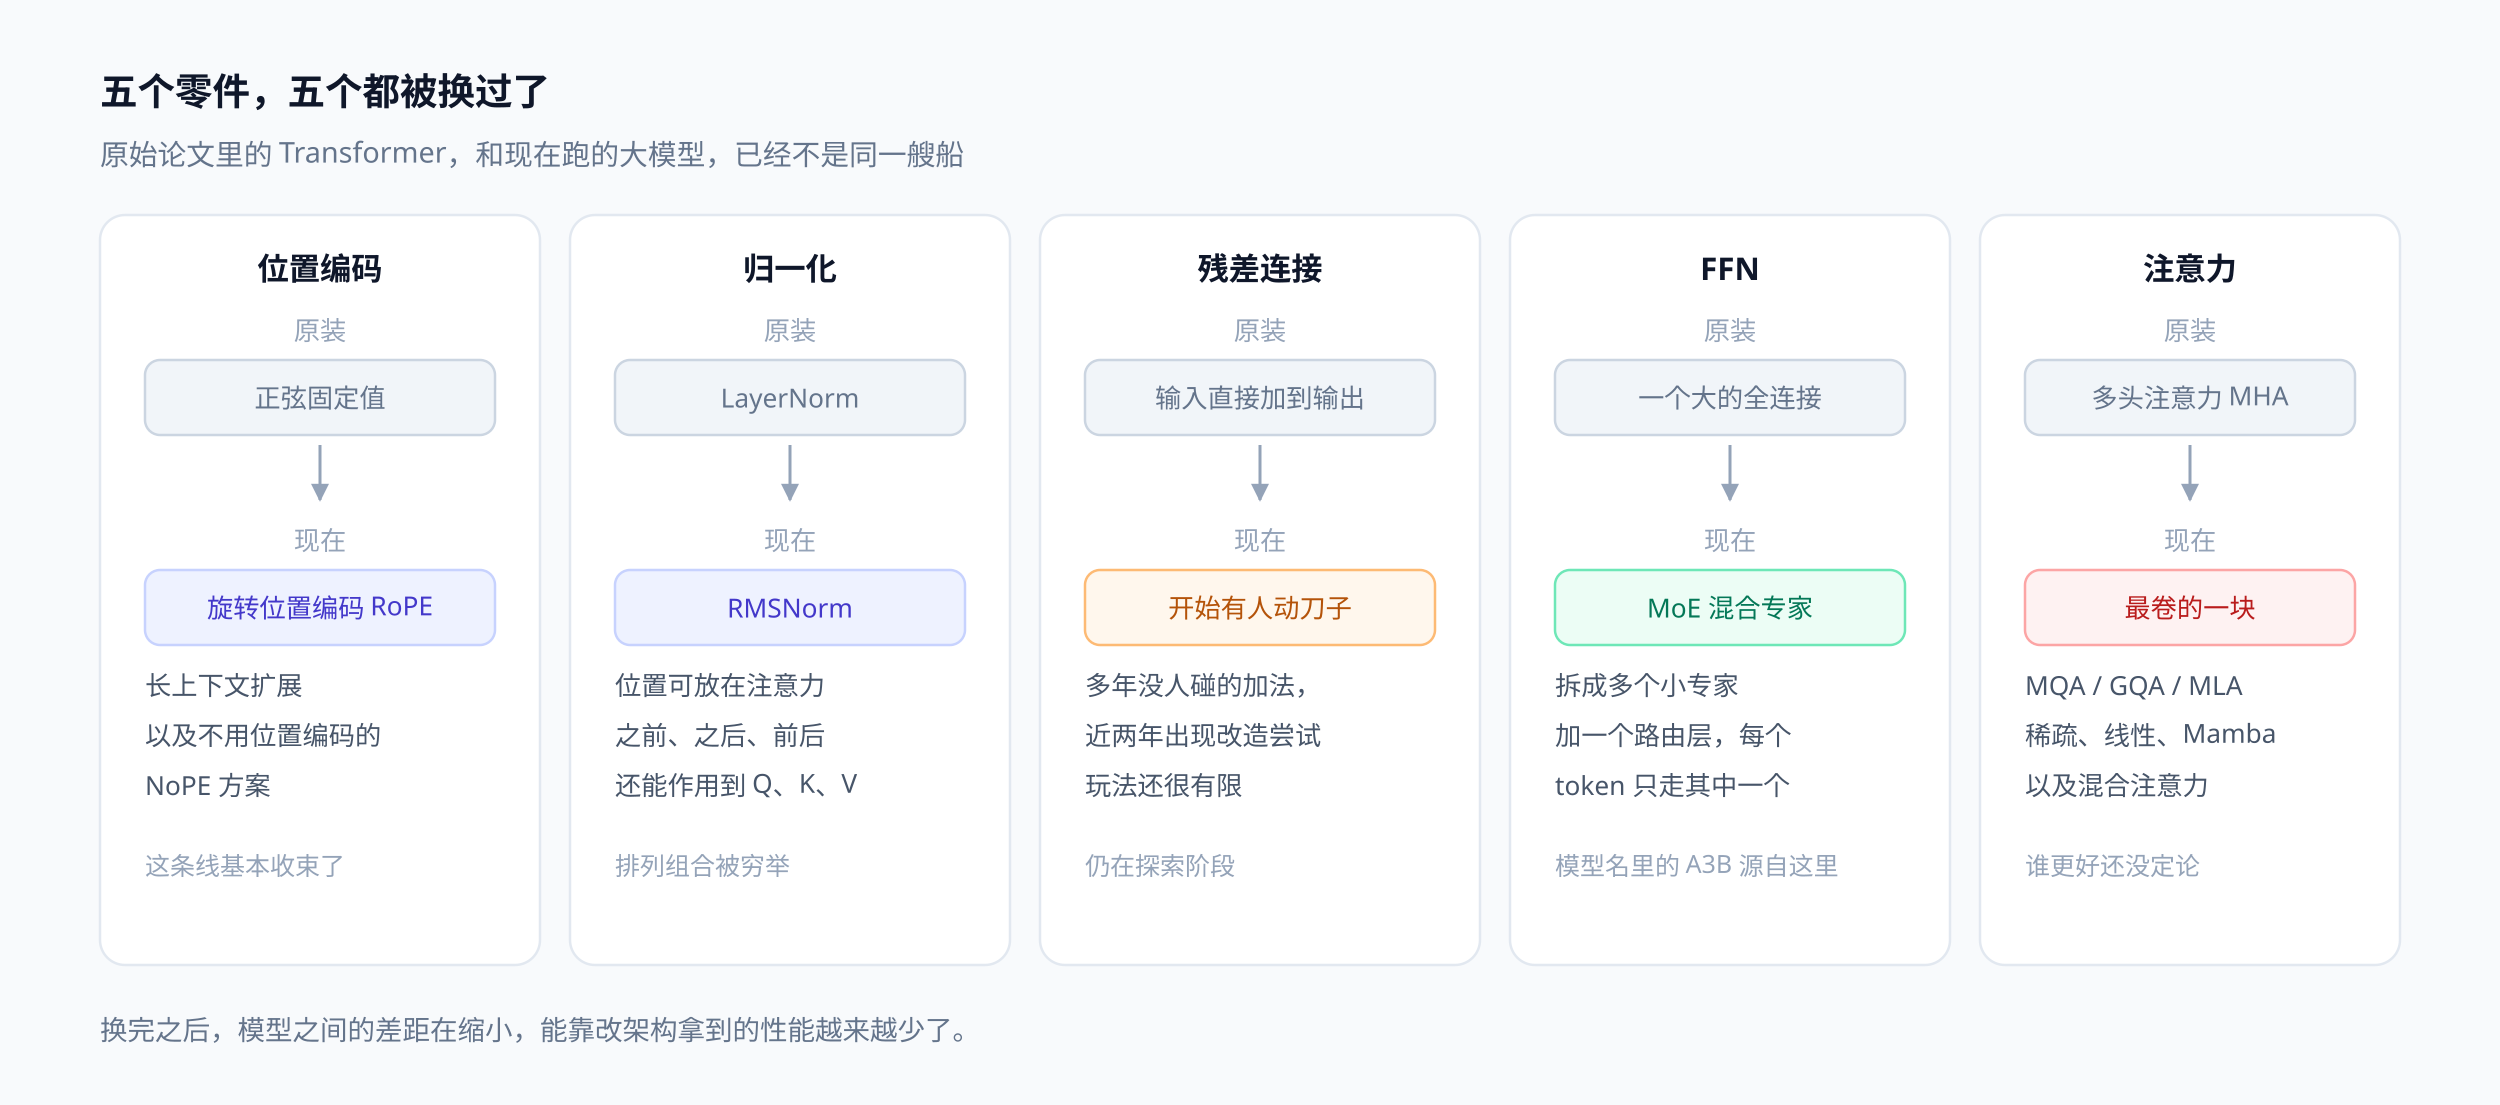
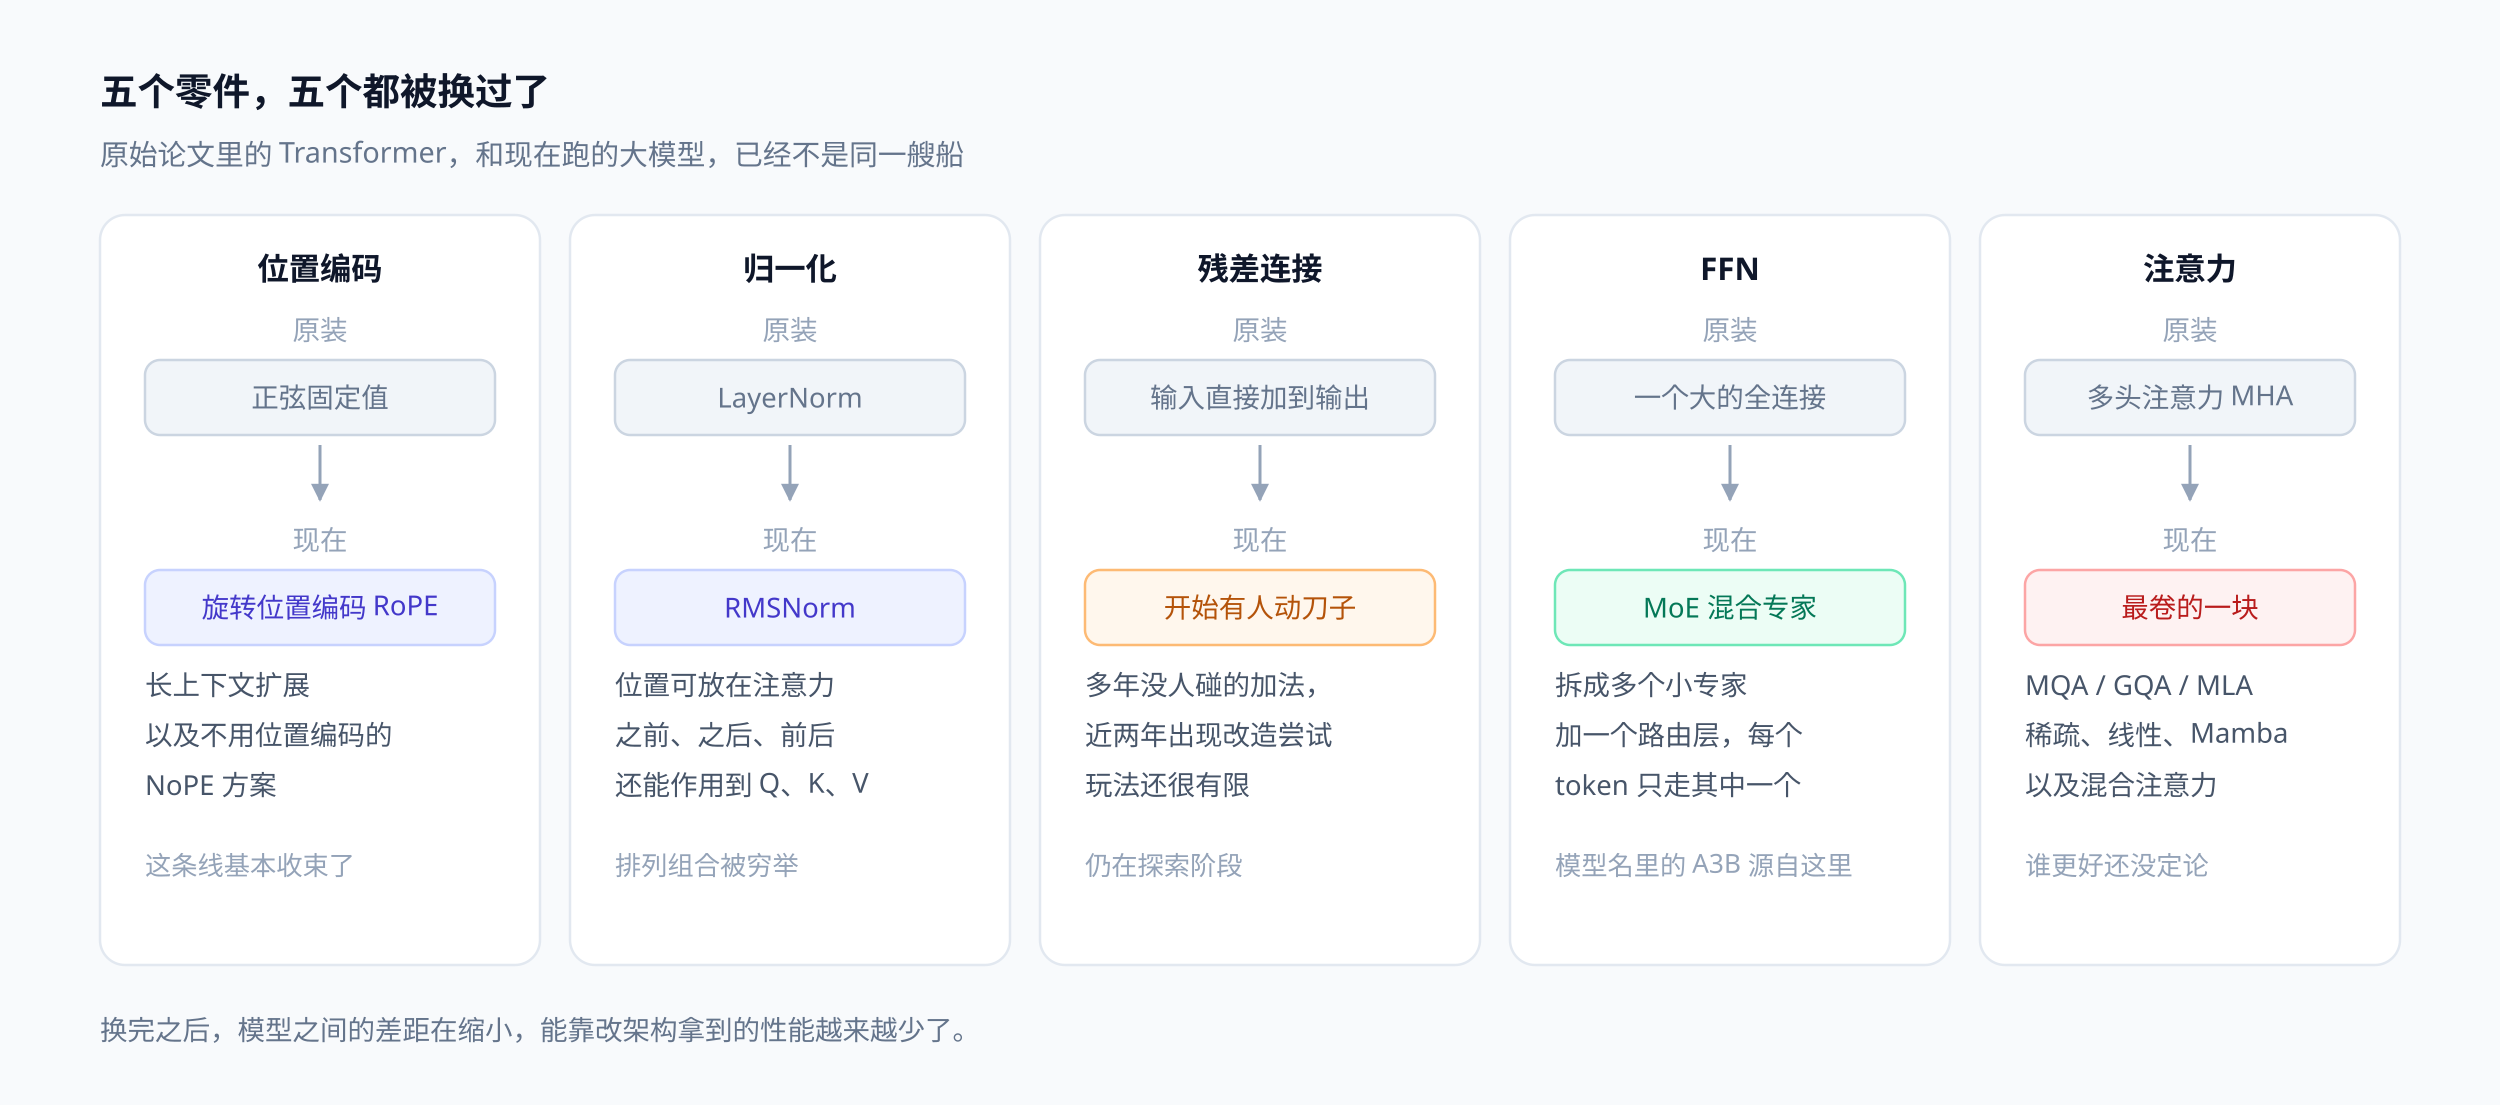
<svg xmlns="http://www.w3.org/2000/svg" viewBox="0 0 1000 442" width="1000" height="442" role="img" aria-label="Transformer 五个零件的替换情况">
  <defs>
    <marker id="a4" viewBox="0 0 10 10" refX="9" refY="5" markerWidth="6" markerHeight="6" orient="auto">
      <path d="M0,0 L10,5 L0,10 z" fill="#94A3B8" />
    </marker>
  </defs>
  <rect width="1000" height="442" fill="#F8FAFC" />
  <text x="40" y="42" font-family="'PingFang SC','Microsoft YaHei','Noto Sans CJK SC',system-ui,sans-serif" font-size="15" font-weight="600" fill="#0F172A">五个零件，五个都被换过了</text>
  <text x="40" y="66" font-family="'PingFang SC','Microsoft YaHei',system-ui,sans-serif" font-size="11.5" fill="#64748B">原始论文里的 Transformer，和现在跑的大模型，已经不是同一艘船</text>
  <g>
    <rect x="40" y="86" width="176" height="300" rx="10" fill="#FFFFFF" stroke="#E2E8F0" />
    <text x="128" y="112" text-anchor="middle" font-family="'PingFang SC','Microsoft YaHei',system-ui,sans-serif" font-size="12.5" font-weight="600" fill="#0F172A">位置编码</text>
-     <text x="128" y="136" text-anchor="middle" font-family="'PingFang SC','Microsoft YaHei',system-ui,sans-serif" font-size="10.5" fill="#94A3B8">原装</text>
+     <text x="128" y="136" text-anchor="middle" font-family="'PingFang SC','Microsoft YaHei',system-ui,sans-serif" font-size="11" fill="#94A3B8">原装</text>
    <rect x="58" y="144" width="140" height="30" rx="6" fill="#F1F5F9" stroke="#CBD5E1" />
-     <text x="128" y="163" text-anchor="middle" font-family="'PingFang SC','Microsoft YaHei',system-ui,sans-serif" font-size="10.5" fill="#64748B">正弦固定值</text>
+     <text x="128" y="163" text-anchor="middle" font-family="'PingFang SC','Microsoft YaHei',system-ui,sans-serif" font-size="11" fill="#64748B">正弦固定值</text>
    <line x1="128" y1="178" x2="128" y2="200" stroke="#94A3B8" stroke-width="1.2" marker-end="url(#a4)" />
-     <text x="128" y="220" text-anchor="middle" font-family="'PingFang SC','Microsoft YaHei',system-ui,sans-serif" font-size="10.5" fill="#94A3B8">现在</text>
+     <text x="128" y="220" text-anchor="middle" font-family="'PingFang SC','Microsoft YaHei',system-ui,sans-serif" font-size="11" fill="#94A3B8">现在</text>
    <rect x="58" y="228" width="140" height="30" rx="6" fill="#EEF2FF" stroke="#C7D2FE" />
-     <text x="128" y="247" text-anchor="middle" font-family="'PingFang SC','Microsoft YaHei',system-ui,sans-serif" font-size="10.5" fill="#4338CA">旋转位置编码 RoPE</text>
-     <text x="58" y="278" font-family="'PingFang SC','Microsoft YaHei',system-ui,sans-serif" font-size="10.5" fill="#475569">长上下文扩展</text>
-     <text x="58" y="298" font-family="'PingFang SC','Microsoft YaHei',system-ui,sans-serif" font-size="10.5" fill="#475569">以及不用位置编码的</text>
-     <text x="58" y="318" font-family="'PingFang SC','Microsoft YaHei',system-ui,sans-serif" font-size="10.5" fill="#475569">NoPE 方案</text>
-     <text x="58" y="350" font-family="'PingFang SC','Microsoft YaHei',system-ui,sans-serif" font-size="10" fill="#94A3B8">这条线基本收束了</text>
+     <text x="128" y="247" text-anchor="middle" font-family="'PingFang SC','Microsoft YaHei',system-ui,sans-serif" font-size="11" fill="#4338CA">旋转位置编码 RoPE</text>
+     <text x="58" y="278" font-family="'PingFang SC','Microsoft YaHei',system-ui,sans-serif" font-size="11" fill="#475569">长上下文扩展</text>
+     <text x="58" y="298" font-family="'PingFang SC','Microsoft YaHei',system-ui,sans-serif" font-size="11" fill="#475569">以及不用位置编码的</text>
+     <text x="58" y="318" font-family="'PingFang SC','Microsoft YaHei',system-ui,sans-serif" font-size="11" fill="#475569">NoPE 方案</text>
+     <text x="58" y="350" font-family="'PingFang SC','Microsoft YaHei',system-ui,sans-serif" font-size="10.5" fill="#94A3B8">这条线基本收束了</text>
  </g>
  <g>
    <rect x="228" y="86" width="176" height="300" rx="10" fill="#FFFFFF" stroke="#E2E8F0" />
    <text x="316" y="112" text-anchor="middle" font-family="'PingFang SC','Microsoft YaHei',system-ui,sans-serif" font-size="12.5" font-weight="600" fill="#0F172A">归一化</text>
-     <text x="316" y="136" text-anchor="middle" font-family="'PingFang SC','Microsoft YaHei',system-ui,sans-serif" font-size="10.5" fill="#94A3B8">原装</text>
+     <text x="316" y="136" text-anchor="middle" font-family="'PingFang SC','Microsoft YaHei',system-ui,sans-serif" font-size="11" fill="#94A3B8">原装</text>
    <rect x="246" y="144" width="140" height="30" rx="6" fill="#F1F5F9" stroke="#CBD5E1" />
-     <text x="316" y="163" text-anchor="middle" font-family="'PingFang SC','Microsoft YaHei',system-ui,sans-serif" font-size="10.5" fill="#64748B">LayerNorm</text>
+     <text x="316" y="163" text-anchor="middle" font-family="'PingFang SC','Microsoft YaHei',system-ui,sans-serif" font-size="11" fill="#64748B">LayerNorm</text>
    <line x1="316" y1="178" x2="316" y2="200" stroke="#94A3B8" stroke-width="1.2" marker-end="url(#a4)" />
-     <text x="316" y="220" text-anchor="middle" font-family="'PingFang SC','Microsoft YaHei',system-ui,sans-serif" font-size="10.5" fill="#94A3B8">现在</text>
+     <text x="316" y="220" text-anchor="middle" font-family="'PingFang SC','Microsoft YaHei',system-ui,sans-serif" font-size="11" fill="#94A3B8">现在</text>
    <rect x="246" y="228" width="140" height="30" rx="6" fill="#EEF2FF" stroke="#C7D2FE" />
-     <text x="316" y="247" text-anchor="middle" font-family="'PingFang SC','Microsoft YaHei',system-ui,sans-serif" font-size="10.5" fill="#4338CA">RMSNorm</text>
-     <text x="246" y="278" font-family="'PingFang SC','Microsoft YaHei',system-ui,sans-serif" font-size="10.5" fill="#475569">位置可放在注意力</text>
-     <text x="246" y="298" font-family="'PingFang SC','Microsoft YaHei',system-ui,sans-serif" font-size="10.5" fill="#475569">之前、之后、前后</text>
-     <text x="246" y="318" font-family="'PingFang SC','Microsoft YaHei',system-ui,sans-serif" font-size="10.5" fill="#475569">还能作用到 Q、K、V</text>
-     <text x="246" y="350" font-family="'PingFang SC','Microsoft YaHei',system-ui,sans-serif" font-size="10" fill="#94A3B8">排列组合被穷举</text>
+     <text x="316" y="247" text-anchor="middle" font-family="'PingFang SC','Microsoft YaHei',system-ui,sans-serif" font-size="11" fill="#4338CA">RMSNorm</text>
+     <text x="246" y="278" font-family="'PingFang SC','Microsoft YaHei',system-ui,sans-serif" font-size="11" fill="#475569">位置可放在注意力</text>
+     <text x="246" y="298" font-family="'PingFang SC','Microsoft YaHei',system-ui,sans-serif" font-size="11" fill="#475569">之前、之后、前后</text>
+     <text x="246" y="318" font-family="'PingFang SC','Microsoft YaHei',system-ui,sans-serif" font-size="11" fill="#475569">还能作用到 Q、K、V</text>
+     <text x="246" y="350" font-family="'PingFang SC','Microsoft YaHei',system-ui,sans-serif" font-size="10.5" fill="#94A3B8">排列组合被穷举</text>
  </g>
  <g>
    <rect x="416" y="86" width="176" height="300" rx="10" fill="#FFFFFF" stroke="#E2E8F0" />
    <text x="504" y="112" text-anchor="middle" font-family="'PingFang SC','Microsoft YaHei',system-ui,sans-serif" font-size="12.5" font-weight="600" fill="#0F172A">残差连接</text>
-     <text x="504" y="136" text-anchor="middle" font-family="'PingFang SC','Microsoft YaHei',system-ui,sans-serif" font-size="10.5" fill="#94A3B8">原装</text>
+     <text x="504" y="136" text-anchor="middle" font-family="'PingFang SC','Microsoft YaHei',system-ui,sans-serif" font-size="11" fill="#94A3B8">原装</text>
    <rect x="434" y="144" width="140" height="30" rx="6" fill="#F1F5F9" stroke="#CBD5E1" />
-     <text x="504" y="163" text-anchor="middle" font-family="'PingFang SC','Microsoft YaHei',system-ui,sans-serif" font-size="10.5" fill="#64748B">输入直接加到输出</text>
+     <text x="504" y="163" text-anchor="middle" font-family="'PingFang SC','Microsoft YaHei',system-ui,sans-serif" font-size="11" fill="#64748B">输入直接加到输出</text>
    <line x1="504" y1="178" x2="504" y2="200" stroke="#94A3B8" stroke-width="1.2" marker-end="url(#a4)" />
-     <text x="504" y="220" text-anchor="middle" font-family="'PingFang SC','Microsoft YaHei',system-ui,sans-serif" font-size="10.5" fill="#94A3B8">现在</text>
+     <text x="504" y="220" text-anchor="middle" font-family="'PingFang SC','Microsoft YaHei',system-ui,sans-serif" font-size="11" fill="#94A3B8">现在</text>
    <rect x="434" y="228" width="140" height="30" rx="6" fill="#FFF7ED" stroke="#FDBA74" />
-     <text x="504" y="247" text-anchor="middle" font-family="'PingFang SC','Microsoft YaHei',system-ui,sans-serif" font-size="10.5" fill="#B45309">开始有人动刀子</text>
-     <text x="434" y="278" font-family="'PingFang SC','Microsoft YaHei',system-ui,sans-serif" font-size="10.5" fill="#475569">多年没人碰的加法，</text>
-     <text x="434" y="298" font-family="'PingFang SC','Microsoft YaHei',system-ui,sans-serif" font-size="10.5" fill="#475569">近两年出现改造尝试</text>
-     <text x="434" y="318" font-family="'PingFang SC','Microsoft YaHei',system-ui,sans-serif" font-size="10.5" fill="#475569">玩法还很有限</text>
-     <text x="434" y="350" font-family="'PingFang SC','Microsoft YaHei',system-ui,sans-serif" font-size="10" fill="#94A3B8">仍在探索阶段</text>
+     <text x="504" y="247" text-anchor="middle" font-family="'PingFang SC','Microsoft YaHei',system-ui,sans-serif" font-size="11" fill="#B45309">开始有人动刀子</text>
+     <text x="434" y="278" font-family="'PingFang SC','Microsoft YaHei',system-ui,sans-serif" font-size="11" fill="#475569">多年没人碰的加法，</text>
+     <text x="434" y="298" font-family="'PingFang SC','Microsoft YaHei',system-ui,sans-serif" font-size="11" fill="#475569">近两年出现改造尝试</text>
+     <text x="434" y="318" font-family="'PingFang SC','Microsoft YaHei',system-ui,sans-serif" font-size="11" fill="#475569">玩法还很有限</text>
+     <text x="434" y="350" font-family="'PingFang SC','Microsoft YaHei',system-ui,sans-serif" font-size="10.5" fill="#94A3B8">仍在探索阶段</text>
  </g>
  <g>
    <rect x="604" y="86" width="176" height="300" rx="10" fill="#FFFFFF" stroke="#E2E8F0" />
    <text x="692" y="112" text-anchor="middle" font-family="'PingFang SC','Microsoft YaHei',system-ui,sans-serif" font-size="12.5" font-weight="600" fill="#0F172A">FFN</text>
-     <text x="692" y="136" text-anchor="middle" font-family="'PingFang SC','Microsoft YaHei',system-ui,sans-serif" font-size="10.5" fill="#94A3B8">原装</text>
+     <text x="692" y="136" text-anchor="middle" font-family="'PingFang SC','Microsoft YaHei',system-ui,sans-serif" font-size="11" fill="#94A3B8">原装</text>
    <rect x="622" y="144" width="140" height="30" rx="6" fill="#F1F5F9" stroke="#CBD5E1" />
-     <text x="692" y="163" text-anchor="middle" font-family="'PingFang SC','Microsoft YaHei',system-ui,sans-serif" font-size="10.5" fill="#64748B">一个大的全连接</text>
+     <text x="692" y="163" text-anchor="middle" font-family="'PingFang SC','Microsoft YaHei',system-ui,sans-serif" font-size="11" fill="#64748B">一个大的全连接</text>
    <line x1="692" y1="178" x2="692" y2="200" stroke="#94A3B8" stroke-width="1.2" marker-end="url(#a4)" />
-     <text x="692" y="220" text-anchor="middle" font-family="'PingFang SC','Microsoft YaHei',system-ui,sans-serif" font-size="10.5" fill="#94A3B8">现在</text>
+     <text x="692" y="220" text-anchor="middle" font-family="'PingFang SC','Microsoft YaHei',system-ui,sans-serif" font-size="11" fill="#94A3B8">现在</text>
    <rect x="622" y="228" width="140" height="30" rx="6" fill="#ECFDF5" stroke="#6EE7B7" />
-     <text x="692" y="247" text-anchor="middle" font-family="'PingFang SC','Microsoft YaHei',system-ui,sans-serif" font-size="10.5" fill="#047857">MoE 混合专家</text>
-     <text x="622" y="278" font-family="'PingFang SC','Microsoft YaHei',system-ui,sans-serif" font-size="10.5" fill="#475569">拆成多个小专家</text>
-     <text x="622" y="298" font-family="'PingFang SC','Microsoft YaHei',system-ui,sans-serif" font-size="10.5" fill="#475569">加一个路由层，每个</text>
-     <text x="622" y="318" font-family="'PingFang SC','Microsoft YaHei',system-ui,sans-serif" font-size="10.5" fill="#475569">token 只走其中一个</text>
-     <text x="622" y="350" font-family="'PingFang SC','Microsoft YaHei',system-ui,sans-serif" font-size="10" fill="#94A3B8">模型名里的 A3B 源自这里</text>
+     <text x="692" y="247" text-anchor="middle" font-family="'PingFang SC','Microsoft YaHei',system-ui,sans-serif" font-size="11" fill="#047857">MoE 混合专家</text>
+     <text x="622" y="278" font-family="'PingFang SC','Microsoft YaHei',system-ui,sans-serif" font-size="11" fill="#475569">拆成多个小专家</text>
+     <text x="622" y="298" font-family="'PingFang SC','Microsoft YaHei',system-ui,sans-serif" font-size="11" fill="#475569">加一个路由层，每个</text>
+     <text x="622" y="318" font-family="'PingFang SC','Microsoft YaHei',system-ui,sans-serif" font-size="11" fill="#475569">token 只走其中一个</text>
+     <text x="622" y="350" font-family="'PingFang SC','Microsoft YaHei',system-ui,sans-serif" font-size="10.5" fill="#94A3B8">模型名里的 A3B 源自这里</text>
  </g>
  <g>
    <rect x="792" y="86" width="168" height="300" rx="10" fill="#FFFFFF" stroke="#E2E8F0" />
    <text x="876" y="112" text-anchor="middle" font-family="'PingFang SC','Microsoft YaHei',system-ui,sans-serif" font-size="12.5" font-weight="600" fill="#0F172A">注意力</text>
-     <text x="876" y="136" text-anchor="middle" font-family="'PingFang SC','Microsoft YaHei',system-ui,sans-serif" font-size="10.5" fill="#94A3B8">原装</text>
+     <text x="876" y="136" text-anchor="middle" font-family="'PingFang SC','Microsoft YaHei',system-ui,sans-serif" font-size="11" fill="#94A3B8">原装</text>
    <rect x="810" y="144" width="132" height="30" rx="6" fill="#F1F5F9" stroke="#CBD5E1" />
-     <text x="876" y="163" text-anchor="middle" font-family="'PingFang SC','Microsoft YaHei',system-ui,sans-serif" font-size="10.5" fill="#64748B">多头注意力 MHA</text>
+     <text x="876" y="163" text-anchor="middle" font-family="'PingFang SC','Microsoft YaHei',system-ui,sans-serif" font-size="11" fill="#64748B">多头注意力 MHA</text>
    <line x1="876" y1="178" x2="876" y2="200" stroke="#94A3B8" stroke-width="1.2" marker-end="url(#a4)" />
-     <text x="876" y="220" text-anchor="middle" font-family="'PingFang SC','Microsoft YaHei',system-ui,sans-serif" font-size="10.5" fill="#94A3B8">现在</text>
+     <text x="876" y="220" text-anchor="middle" font-family="'PingFang SC','Microsoft YaHei',system-ui,sans-serif" font-size="11" fill="#94A3B8">现在</text>
    <rect x="810" y="228" width="132" height="30" rx="6" fill="#FEF2F2" stroke="#FCA5A5" />
-     <text x="876" y="247" text-anchor="middle" font-family="'PingFang SC','Microsoft YaHei',system-ui,sans-serif" font-size="10.5" fill="#B91C1C">最卷的一块</text>
-     <text x="810" y="278" font-family="'PingFang SC','Microsoft YaHei',system-ui,sans-serif" font-size="10.5" fill="#475569">MQA / GQA / MLA</text>
-     <text x="810" y="298" font-family="'PingFang SC','Microsoft YaHei',system-ui,sans-serif" font-size="10.5" fill="#475569">稀疏、线性、Mamba</text>
-     <text x="810" y="318" font-family="'PingFang SC','Microsoft YaHei',system-ui,sans-serif" font-size="10.5" fill="#475569">以及混合注意力</text>
-     <text x="810" y="350" font-family="'PingFang SC','Microsoft YaHei',system-ui,sans-serif" font-size="10" fill="#94A3B8">谁更好还没定论</text>
+     <text x="876" y="247" text-anchor="middle" font-family="'PingFang SC','Microsoft YaHei',system-ui,sans-serif" font-size="11" fill="#B91C1C">最卷的一块</text>
+     <text x="810" y="278" font-family="'PingFang SC','Microsoft YaHei',system-ui,sans-serif" font-size="11" fill="#475569">MQA / GQA / MLA</text>
+     <text x="810" y="298" font-family="'PingFang SC','Microsoft YaHei',system-ui,sans-serif" font-size="11" fill="#475569">稀疏、线性、Mamba</text>
+     <text x="810" y="318" font-family="'PingFang SC','Microsoft YaHei',system-ui,sans-serif" font-size="11" fill="#475569">以及混合注意力</text>
+     <text x="810" y="350" font-family="'PingFang SC','Microsoft YaHei',system-ui,sans-serif" font-size="10.5" fill="#94A3B8">谁更好还没定论</text>
  </g>
  <text x="40" y="416" font-family="'PingFang SC','Microsoft YaHei',system-ui,sans-serif" font-size="11" fill="#64748B">换完之后，模型之间的差距在缩小，能靠改架构拿到的性能越来越少了。</text>
</svg>
